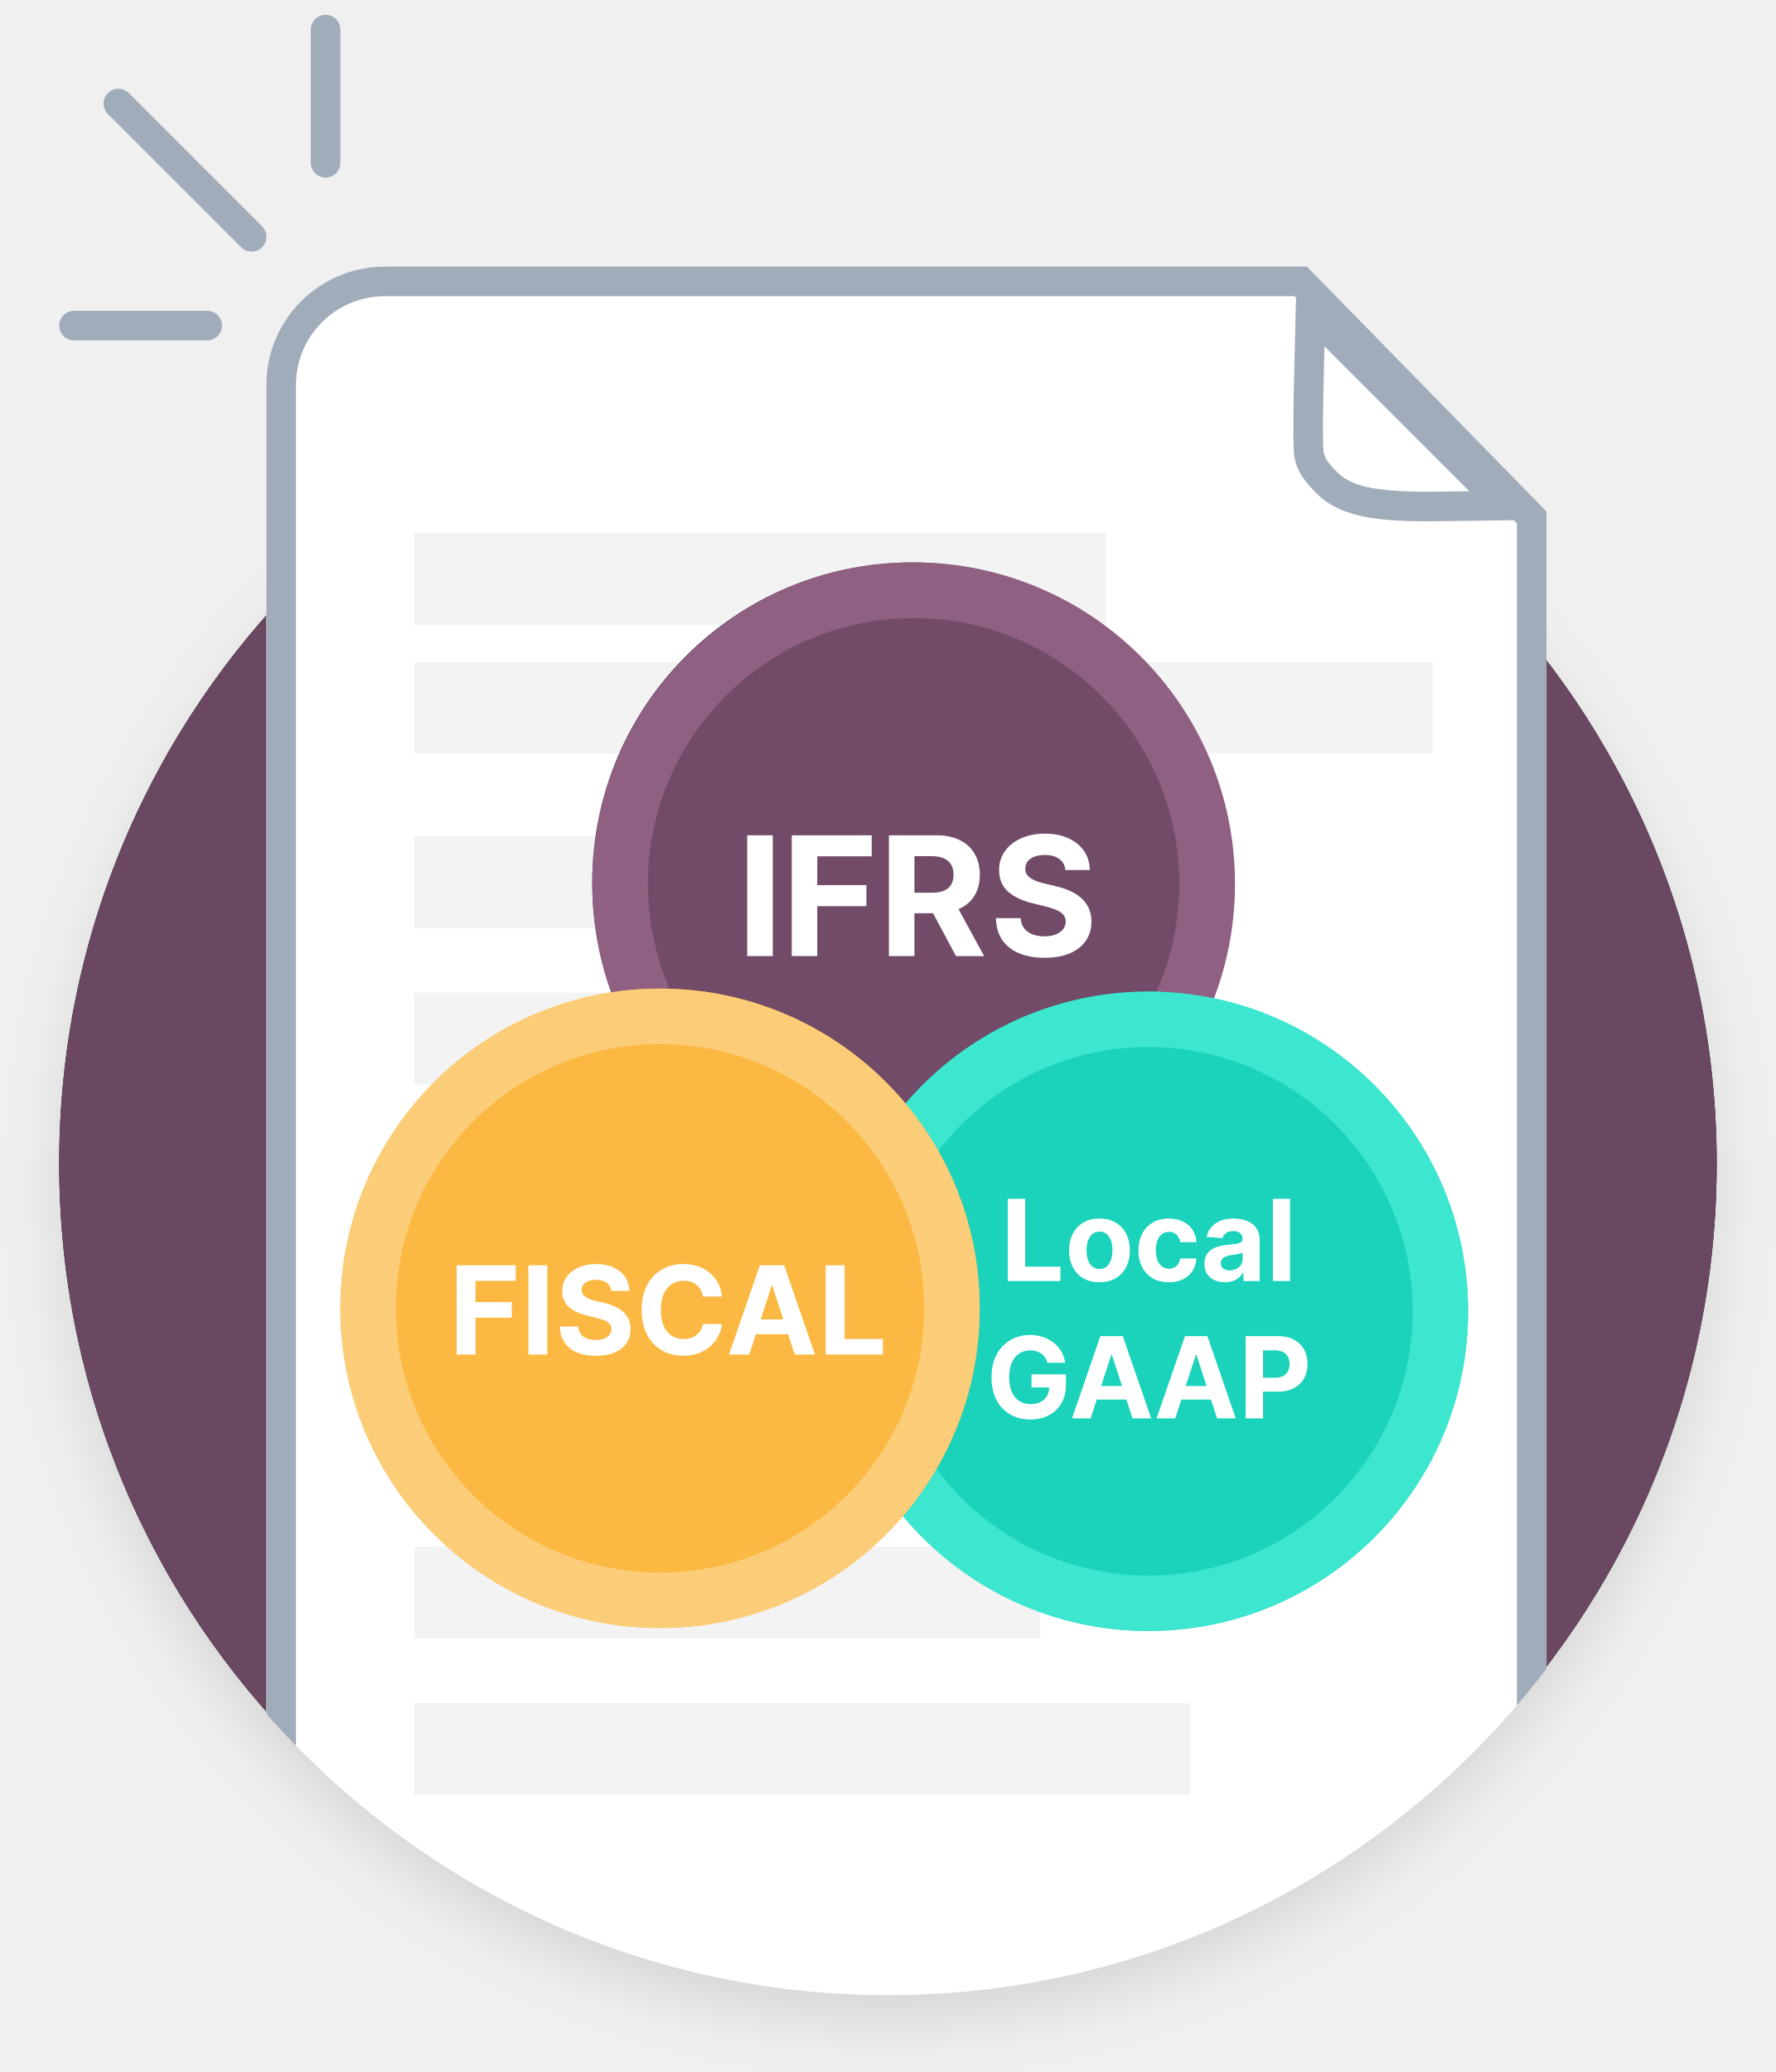
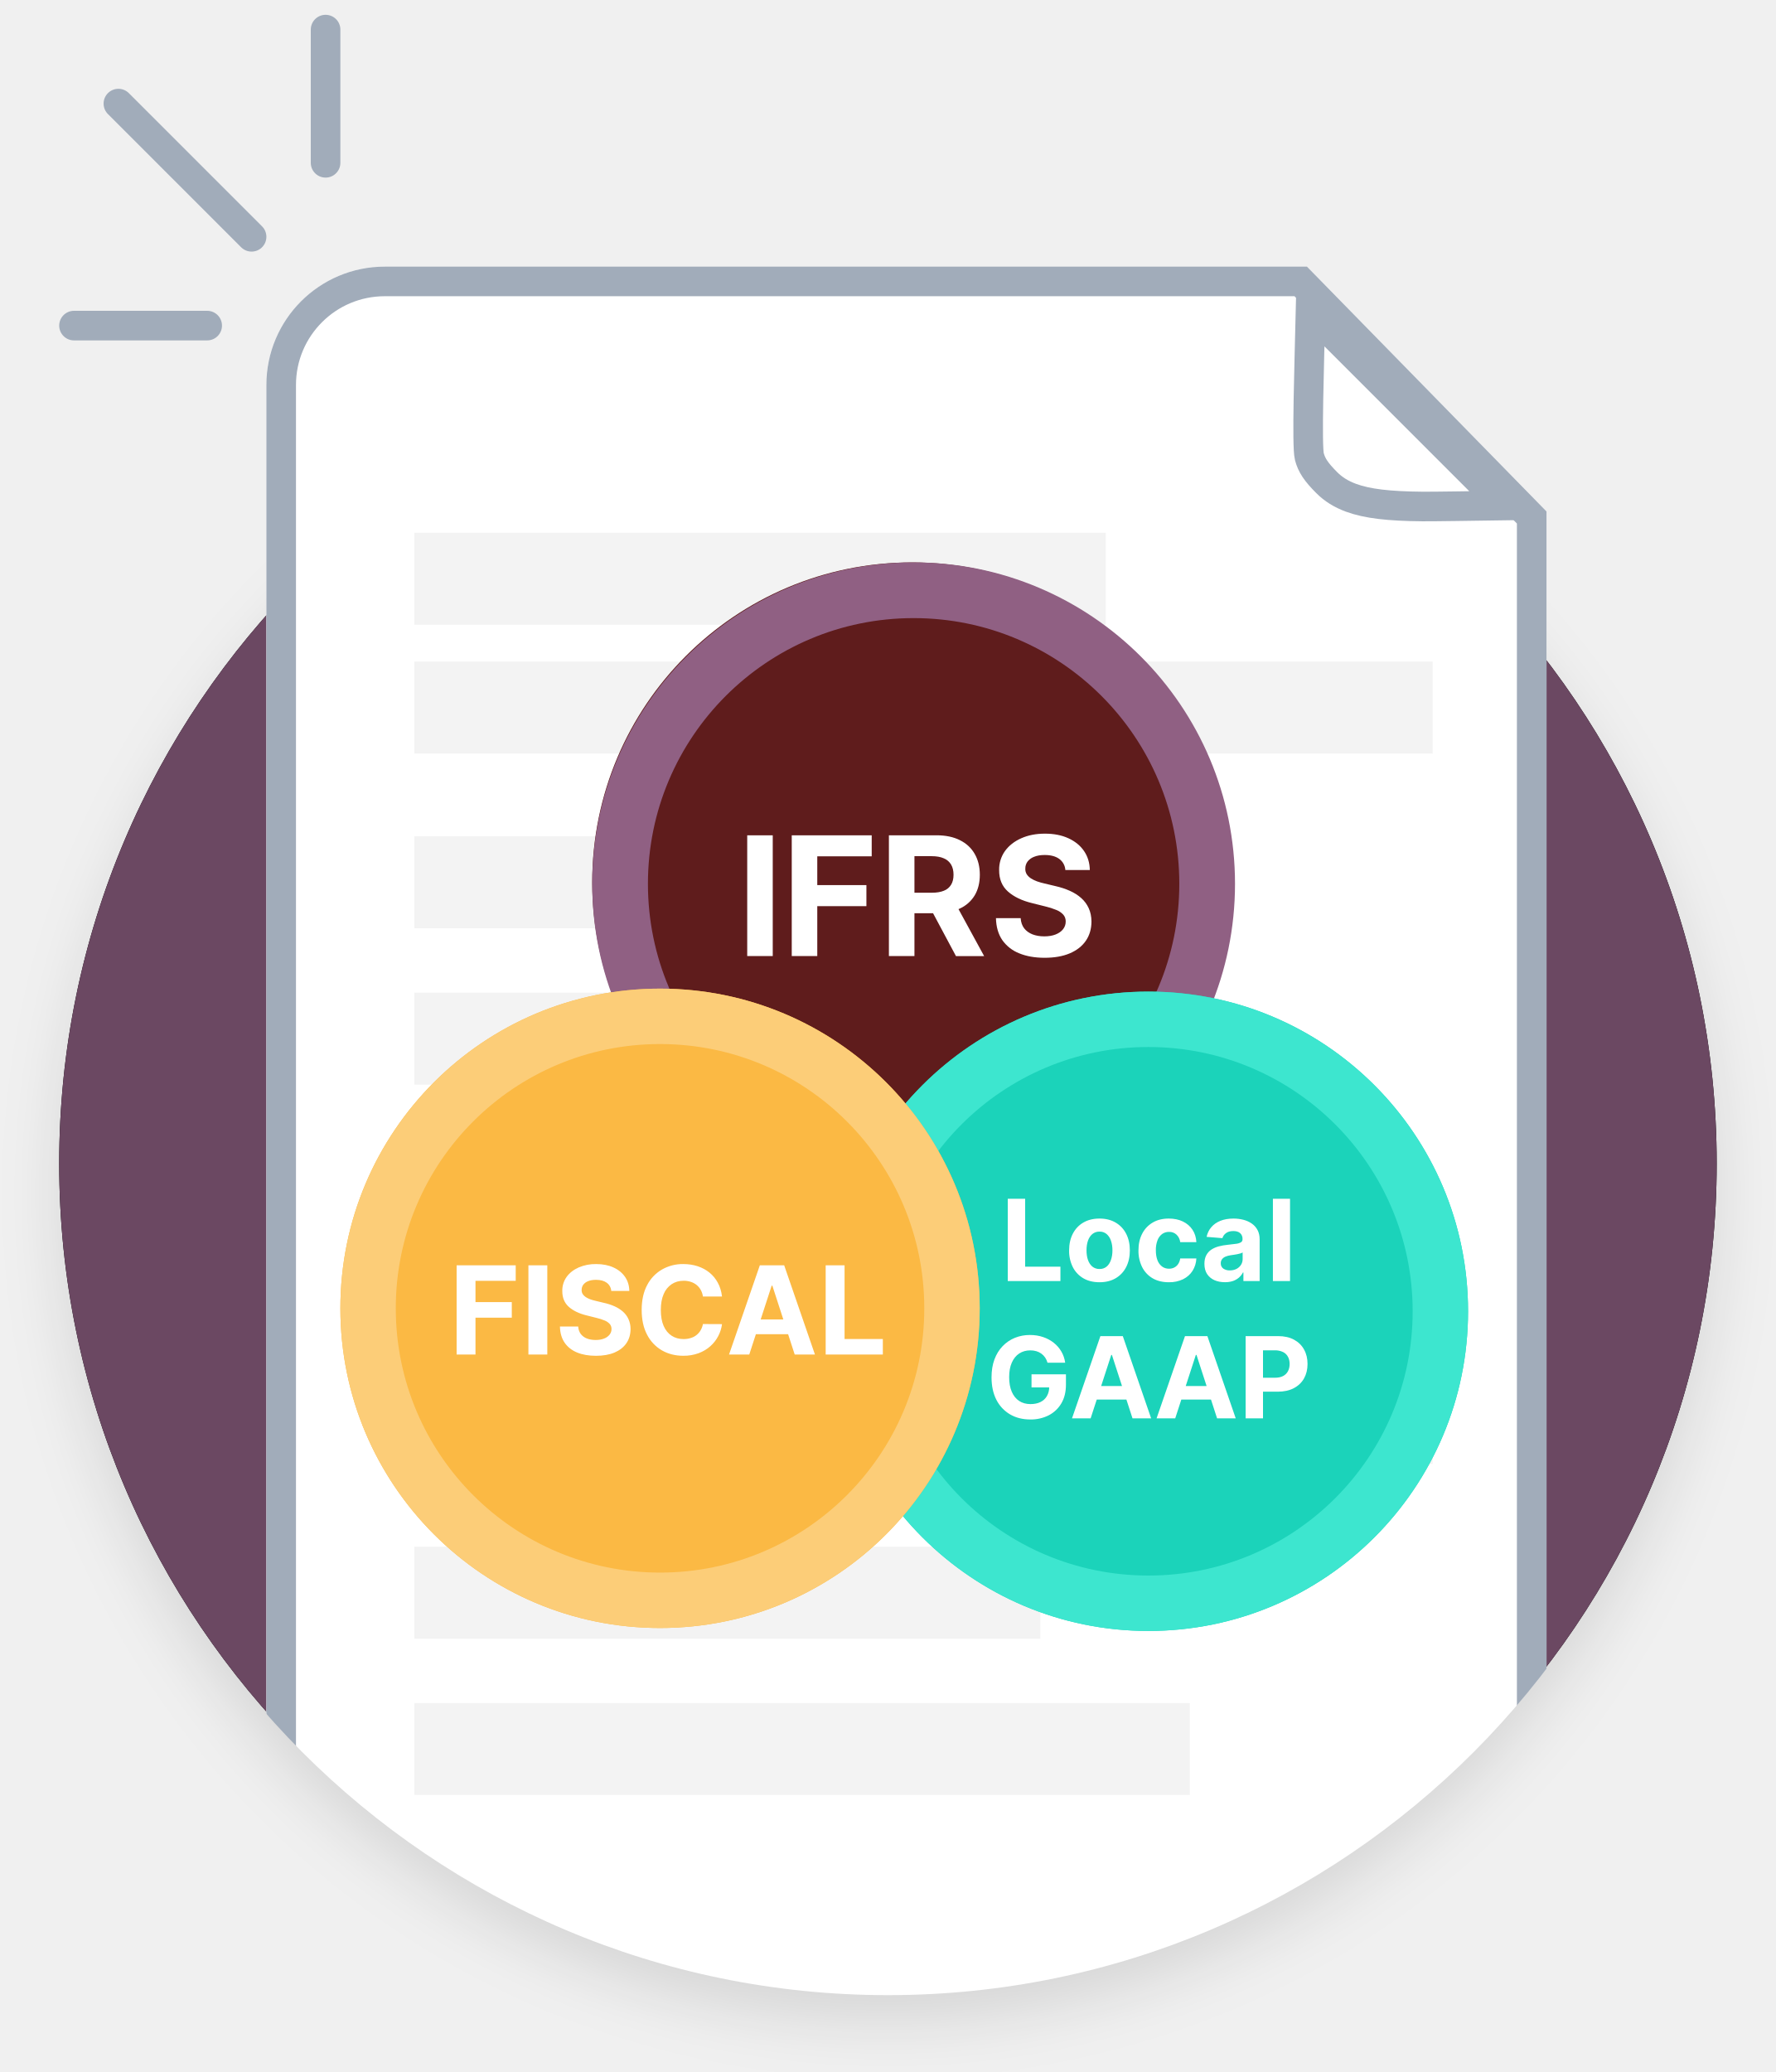
<svg xmlns="http://www.w3.org/2000/svg" width="120" height="140" viewBox="0 0 120 140" fill="none">
  <g clip-path="url(#a)">
    <g filter="url(#b)">
      <path fill="#000" d="M60 134.614c30.928 0 56-25.072 56-56s-25.072-56-56-56-56 25.072-56 56 25.072 56 56 56Z" />
    </g>
    <path fill="url(#c)" d="M60 134.614c30.928 0 56-25.072 56-56s-25.072-56-56-56-56 25.072-56 56 25.072 56 56 56Z" />
    <mask id="d" width="112" height="123" x="4" y="12" maskUnits="userSpaceOnUse" style="mask-type:luminance">
      <path fill="#fff" d="M60 134.807c30.928 0 56-25.135 56-56.14V12H4v66.667c0 31.005 25.072 56.14 56 56.14Z" />
    </mask>
    <g mask="url(#d)">
      <path fill="#fff" d="M26 18.015h62.315L104.5 34.556v92.274c0 9.388-7.611 17-17 17H35c-9.389 0-17-7.612-17-17V26.015a8 8 0 0 1 8-8Z" />
      <path stroke="#A1ACBA" stroke-width="2" d="M103.5 34.964 87.894 19.015H26a7 7 0 0 0-7 7V126.83c0 8.836 7.163 16 16 16h52.5c8.837 0 16-7.164 16-16V34.964Z" clip-rule="evenodd" />
    </g>
    <mask id="e" width="112" height="123" x="4" y="12" maskUnits="userSpaceOnUse" style="mask-type:luminance">
      <path fill="#fff" d="M60 134.807c30.928 0 56-25.135 56-56.14V12H4v66.667c0 31.005 25.072 56.14 56 56.14Z" />
    </mask>
    <g mask="url(#e)">
      <path stroke="#A1ACBA" stroke-width="2" d="M88.555 21.049c-.087 3.598-.266 9.089-.078 9.804.154.584.456 1.04 1.174 1.758.447.448.977.777 1.634 1.02 1.1.404 2.55.572 4.837.592.752.007 3.422-.037 5.54-.067L88.555 21.049Z" clip-rule="evenodd" />
    </g>
    <path stroke="#A1ACBA" stroke-linecap="round" stroke-width="2" d="M17 16 8 7m14 4V2M5 22h9" />
    <path fill="#000" fill-opacity=".05" d="M74.716 36H28v6.214h46.716V36ZM28 84h46.716v6.214H28V84ZM28 92.7h68.812v6.214H28V92.7ZM70.297 104.506H28v6.214h42.297v-6.214ZM28 115.07h52.398v6.214H28v-6.214ZM28 44.7h68.812v6.214H28V44.7ZM70.297 56.506H28v6.214h42.297v-6.214ZM28 67.07h52.398v6.214H28V67.07Z" />
-     <path fill="#714B67" d="M83.218 59.6c0 11.93-9.67 21.6-21.6 21.6-11.93 0-21.6-9.67-21.6-21.6 0-11.93 9.67-21.6 21.6-21.6 11.93 0 21.6 9.67 21.6 21.6Z" />
+     <path fill="#5f1c1c" d="M83.218 59.6c0 11.93-9.67 21.6-21.6 21.6-11.93 0-21.6-9.67-21.6-21.6 0-11.93 9.67-21.6 21.6-21.6 11.93 0 21.6 9.67 21.6 21.6Z" />
    <path fill="#906083" fill-rule="evenodd" d="M61.735 77.67c9.915 0 17.953-8.038 17.953-17.953S71.65 41.764 61.735 41.764s-17.953 8.038-17.953 17.953S51.82 77.67 61.735 77.67Zm0 3.764c11.994 0 21.717-9.723 21.717-21.717C83.452 47.723 73.729 38 61.735 38c-11.994 0-21.717 9.723-21.717 21.717 0 11.994 9.723 21.717 21.717 21.717Z" clip-rule="evenodd" />
    <path fill="#fff" d="M71.988 58.786a1.008 1.008 0 0 0-.41-.75c-.242-.177-.57-.266-.984-.266-.282 0-.52.04-.714.12a1.004 1.004 0 0 0-.446.322.777.777 0 0 0-.151.47.672.672 0 0 0 .091.383c.07.108.164.203.283.282.12.078.258.145.415.204a4.3 4.3 0 0 0 .502.143l.733.175c.356.08.682.186.98.32.297.132.555.295.773.49.218.193.386.421.506.684.122.263.184.565.187.905-.003.5-.13.932-.382 1.299-.25.364-.611.647-1.084.848-.47.2-1.037.3-1.701.3-.66 0-1.233-.102-1.722-.304a2.52 2.52 0 0 1-1.14-.896c-.27-.398-.412-.891-.425-1.478h1.669c.019.273.097.502.235.685.14.18.328.317.562.41.236.09.503.136.8.136.293 0 .547-.043.762-.127.217-.085.386-.204.506-.355a.819.819 0 0 0 .179-.522.678.678 0 0 0-.163-.462 1.24 1.24 0 0 0-.47-.319 4.793 4.793 0 0 0-.754-.24l-.888-.222c-.688-.168-1.231-.43-1.63-.785-.398-.356-.596-.835-.593-1.438a2.138 2.138 0 0 1 .394-1.295c.268-.37.636-.658 1.104-.865.467-.207.998-.31 1.594-.31.605 0 1.134.103 1.585.31.454.207.808.495 1.06.865.252.369.382.797.39 1.283h-1.653ZM53.5 64.599v-8.16h5.403v1.422h-3.678v1.945h3.32v1.422h-3.32v3.37H53.5ZM60.065 64.599v-8.16h3.22c.616 0 1.142.11 1.578.33.438.218.771.528 1 .929.23.398.346.867.346 1.406 0 .542-.117 1.008-.35 1.399a2.274 2.274 0 0 1-1.016.892c-.441.207-.975.311-1.602.311h-2.156V60.32h1.877c.33 0 .603-.046.82-.136a.975.975 0 0 0 .487-.406c.109-.18.163-.405.163-.674 0-.27-.054-.499-.163-.685a1.001 1.001 0 0 0-.49-.422c-.218-.099-.493-.148-.825-.148h-1.163v6.75h-1.726Zm4.407-3.714L66.5 64.6h-1.904l-1.985-3.714h1.861ZM52.216 56.439v8.16h-1.725v-8.16h1.725Z" />
    <path fill="#1BD3BA" d="M99.2 88.6c0 11.929-9.67 21.6-21.6 21.6-11.93 0-21.6-9.671-21.6-21.6C56 76.67 65.67 67 77.6 67c11.93 0 21.6 9.67 21.6 21.6Z" />
    <path fill="#3DE6CF" fill-rule="evenodd" d="M77.6 106.456c9.862 0 17.856-7.994 17.856-17.856 0-9.862-7.994-17.856-17.856-17.856-9.862 0-17.856 7.994-17.856 17.856 0 9.862 7.994 17.856 17.856 17.856Zm0 3.744c11.93 0 21.6-9.671 21.6-21.6 0-11.93-9.67-21.6-21.6-21.6C65.67 67 56 76.67 56 88.6c0 11.929 9.67 21.6 21.6 21.6Z" clip-rule="evenodd" />
    <path fill="#fff" d="M84.17 95.835v-5.557h2.192c.421 0 .78.08 1.077.241.297.16.523.381.678.665.158.282.236.608.236.977s-.08.694-.238.977c-.16.282-.39.501-.692.659-.3.157-.664.236-1.091.236h-1.397v-.942h1.207c.226 0 .413-.038.559-.116a.773.773 0 0 0 .331-.328c.074-.142.111-.303.111-.486 0-.185-.037-.346-.111-.483a.742.742 0 0 0-.331-.323 1.209 1.209 0 0 0-.564-.117h-.793v4.597H84.17ZM79.412 95.835h-1.26l1.92-5.557h1.513l1.916 5.557h-1.26l-1.391-4.287h-.044l-1.394 4.287Zm-.079-2.185h2.974v.917h-2.974v-.917ZM73.696 95.835h-1.259l1.919-5.557h1.514l1.915 5.557h-1.259l-1.392-4.287h-.043l-1.395 4.287Zm-.078-2.185h2.973v.917h-2.973v-.917ZM70.782 92.074a1.219 1.219 0 0 0-.16-.35 1.084 1.084 0 0 0-.589-.426 1.421 1.421 0 0 0-.415-.057c-.284 0-.533.07-.749.212-.213.14-.38.346-.499.616-.12.267-.179.595-.179.982s.059.716.177.987c.117.272.284.479.499.622.215.14.47.211.762.211.266 0 .493-.047.681-.14.19-.097.335-.231.434-.405a1.2 1.2 0 0 0 .152-.616l.239.035h-1.433v-.884h2.326v.7c0 .488-.103.908-.31 1.259-.206.349-.49.618-.852.808a2.655 2.655 0 0 1-1.242.282c-.521 0-.979-.114-1.373-.344a2.392 2.392 0 0 1-.923-.985c-.219-.427-.328-.933-.328-1.52 0-.45.065-.851.195-1.204.132-.355.317-.655.554-.9a2.39 2.39 0 0 1 .827-.563 2.682 2.682 0 0 1 1.023-.192c.315 0 .608.046.88.138.27.09.511.22.721.385.212.167.385.365.518.595.134.228.22.479.258.754h-1.194ZM87.17 81v5.557h-1.157V81h1.156ZM82.77 86.635c-.266 0-.503-.046-.711-.138a1.145 1.145 0 0 1-.494-.415c-.12-.185-.18-.414-.18-.69 0-.23.043-.425.128-.583.085-.157.201-.284.347-.38.147-.095.314-.168.5-.216a3.81 3.81 0 0 1 .591-.104c.243-.025.438-.048.586-.07a.829.829 0 0 0 .323-.103.226.226 0 0 0 .1-.201v-.016a.5.5 0 0 0-.162-.4c-.107-.093-.259-.14-.456-.14-.208 0-.373.046-.496.138a.637.637 0 0 0-.245.342l-1.069-.087c.055-.253.161-.472.32-.656.16-.187.365-.33.616-.43.254-.1.547-.151.88-.151.231 0 .453.027.664.081.214.055.403.139.567.253.167.114.298.26.394.44.096.177.144.389.144.637v2.81H84.02v-.577h-.032c-.067.13-.157.245-.269.344a1.241 1.241 0 0 1-.404.231 1.67 1.67 0 0 1-.546.081Zm.33-.797c.17 0 .32-.034.45-.1a.797.797 0 0 0 .308-.277.713.713 0 0 0 .11-.394v-.442a.621.621 0 0 1-.148.065 2.722 2.722 0 0 1-.21.052c-.077.014-.155.028-.233.04l-.211.03c-.136.02-.254.052-.356.095a.568.568 0 0 0-.236.177.43.43 0 0 0-.084.27.42.42 0 0 0 .171.362.746.746 0 0 0 .44.122ZM78.98 86.638c-.427 0-.794-.09-1.102-.271a1.834 1.834 0 0 1-.705-.76 2.456 2.456 0 0 1-.245-1.118c0-.427.083-.801.247-1.123.167-.324.403-.576.709-.757.305-.183.669-.274 1.09-.274.364 0 .682.066.955.198.273.132.49.317.649.556.159.239.247.52.263.841h-1.09a.842.842 0 0 0-.245-.502.699.699 0 0 0-.513-.192.776.776 0 0 0-.47.146.933.933 0 0 0-.308.42 1.797 1.797 0 0 0-.112.671c0 .266.037.492.109.678a.941.941 0 0 0 .312.426c.134.098.29.147.47.147.131 0 .25-.027.355-.082a.686.686 0 0 0 .263-.236.903.903 0 0 0 .138-.377h1.091a1.709 1.709 0 0 1-.26.841c-.154.24-.367.429-.638.565a2.131 2.131 0 0 1-.963.203ZM74.294 86.638c-.421 0-.786-.09-1.093-.269a1.838 1.838 0 0 1-.709-.754 2.43 2.43 0 0 1-.25-1.126c0-.43.084-.806.25-1.129.167-.323.403-.575.709-.754.307-.18.672-.271 1.093-.271.421 0 .785.09 1.09.271.308.18.545.43.712.755.166.322.25.698.25 1.128 0 .427-.084.802-.25 1.126a1.832 1.832 0 0 1-.711.755c-.306.179-.67.268-1.091.268Zm.005-.895a.718.718 0 0 0 .48-.163c.129-.11.226-.26.29-.45.068-.19.101-.406.101-.649 0-.242-.033-.458-.1-.648a1.01 1.01 0 0 0-.29-.45.711.711 0 0 0-.48-.166.736.736 0 0 0-.489.165c-.13.11-.229.26-.296.45-.065.19-.097.407-.097.65 0 .242.032.458.097.648.067.19.166.34.296.45a.744.744 0 0 0 .488.163ZM68.097 86.557V81h1.175v4.588h2.383v.969h-3.558Z" />
    <path fill="#FBB944" d="M66.2 88.4c0 11.929-9.67 21.6-21.6 21.6-11.93 0-21.6-9.671-21.6-21.6 0-11.93 9.67-21.6 21.6-21.6 11.93 0 21.6 9.67 21.6 21.6Z" />
    <path fill="#FCCD78" fill-rule="evenodd" d="M44.6 106.256c9.862 0 17.856-7.994 17.856-17.856 0-9.862-7.994-17.856-17.856-17.856-9.862 0-17.856 7.994-17.856 17.856 0 9.862 7.994 17.856 17.856 17.856Zm0 3.744c11.93 0 21.6-9.671 21.6-21.6 0-11.93-9.67-21.6-21.6-21.6-11.93 0-21.6 9.67-21.6 21.6 0 11.929 9.67 21.6 21.6 21.6Z" clip-rule="evenodd" />
    <path fill="#fff" d="M55.793 91.523v-6.031h1.276v4.98h2.586v1.052h-3.862ZM50.629 91.523h-1.367l2.082-6.031h1.644l2.08 6.031H53.7L52.19 86.87h-.047l-1.514 4.653Zm-.086-2.37h3.228v.995h-3.228v-.995ZM48.788 87.603h-1.29a1.263 1.263 0 0 0-.145-.444 1.133 1.133 0 0 0-.28-.336 1.232 1.232 0 0 0-.394-.212 1.512 1.512 0 0 0-.48-.074c-.312 0-.584.078-.816.233a1.487 1.487 0 0 0-.539.671c-.128.293-.191.648-.191 1.066 0 .43.063.792.191 1.084.13.293.31.514.542.663.232.15.5.224.804.224.17 0 .329-.023.474-.068a1.137 1.137 0 0 0 .674-.518 1.25 1.25 0 0 0 .16-.43l1.29.006a2.41 2.41 0 0 1-.783 1.487c-.222.2-.488.36-.796.477a2.921 2.921 0 0 1-1.04.174c-.538 0-1.019-.122-1.443-.365a2.594 2.594 0 0 1-1.001-1.058c-.244-.461-.365-1.02-.365-1.676 0-.657.123-1.217.37-1.678a2.586 2.586 0 0 1 1.008-1.055 2.823 2.823 0 0 1 1.431-.365c.35 0 .674.05.972.147.3.099.567.242.799.43.231.187.42.416.565.687.147.27.242.58.283.93ZM41.303 87.226a.745.745 0 0 0-.303-.553c-.179-.132-.421-.198-.728-.198-.208 0-.384.03-.527.089a.742.742 0 0 0-.33.238.574.574 0 0 0-.112.348.497.497 0 0 0 .068.282c.051.081.12.15.21.21.087.056.19.107.305.15.116.041.24.076.371.106l.542.13c.264.058.505.137.725.235.22.098.41.219.571.362.161.144.286.313.374.507a1.6 1.6 0 0 1 .139.668c-.002.37-.096.69-.283.96-.184.27-.452.479-.801.628-.348.147-.767.22-1.258.22-.487 0-.91-.074-1.272-.223-.36-.15-.64-.37-.842-.663-.2-.294-.306-.658-.316-1.092h1.235a.927.927 0 0 0 .173.506.967.967 0 0 0 .416.304c.174.066.372.1.592.1.216 0 .403-.032.562-.095a.862.862 0 0 0 .374-.262.605.605 0 0 0 .133-.385c0-.136-.04-.25-.121-.342a.915.915 0 0 0-.348-.236 3.534 3.534 0 0 0-.556-.176l-.657-.165c-.509-.124-.91-.318-1.205-.58-.294-.264-.44-.618-.438-1.064a1.58 1.58 0 0 1 .291-.957c.198-.273.47-.486.816-.64a2.88 2.88 0 0 1 1.178-.229c.448 0 .839.077 1.172.23.336.153.597.366.784.639.186.273.282.589.288.948h-1.222ZM36.982 85.492v6.031h-1.276v-6.031h1.276ZM30.855 91.523v-6.031h3.993v1.05H32.13v1.438h2.453v1.052H32.13v2.492h-1.275Z" />
  </g>
  <defs>
    <linearGradient id="c" x1="10227.8" x2="2883.18" y1="11222.6" y2="22.613" gradientUnits="userSpaceOnUse">
-       <stop stop-color="#875A7B" />
+       <stop stop-color="#ad1414" />
      <stop offset="1" stop-color="#6B4862" />
    </linearGradient>
    <clipPath id="a">
      <path fill="#fff" d="M0 0h120v140H0z" />
    </clipPath>
    <filter id="b" width="120" height="120" x="0" y="20.614" color-interpolation-filters="sRGB" filterUnits="userSpaceOnUse">
      <feFlood flood-opacity="0" result="BackgroundImageFix" />
      <feColorMatrix in="SourceAlpha" result="hardAlpha" values="0 0 0 0 0 0 0 0 0 0 0 0 0 0 0 0 0 0 127 0" />
      <feOffset dy="2" />
      <feGaussianBlur stdDeviation="2" />
      <feColorMatrix values="0 0 0 0 0 0 0 0 0 0 0 0 0 0 0 0 0 0 0.106 0" />
      <feBlend in2="BackgroundImageFix" result="effect1_dropShadow_7_114" />
      <feBlend in="SourceGraphic" in2="effect1_dropShadow_7_114" result="shape" />
    </filter>
  </defs>
</svg>
